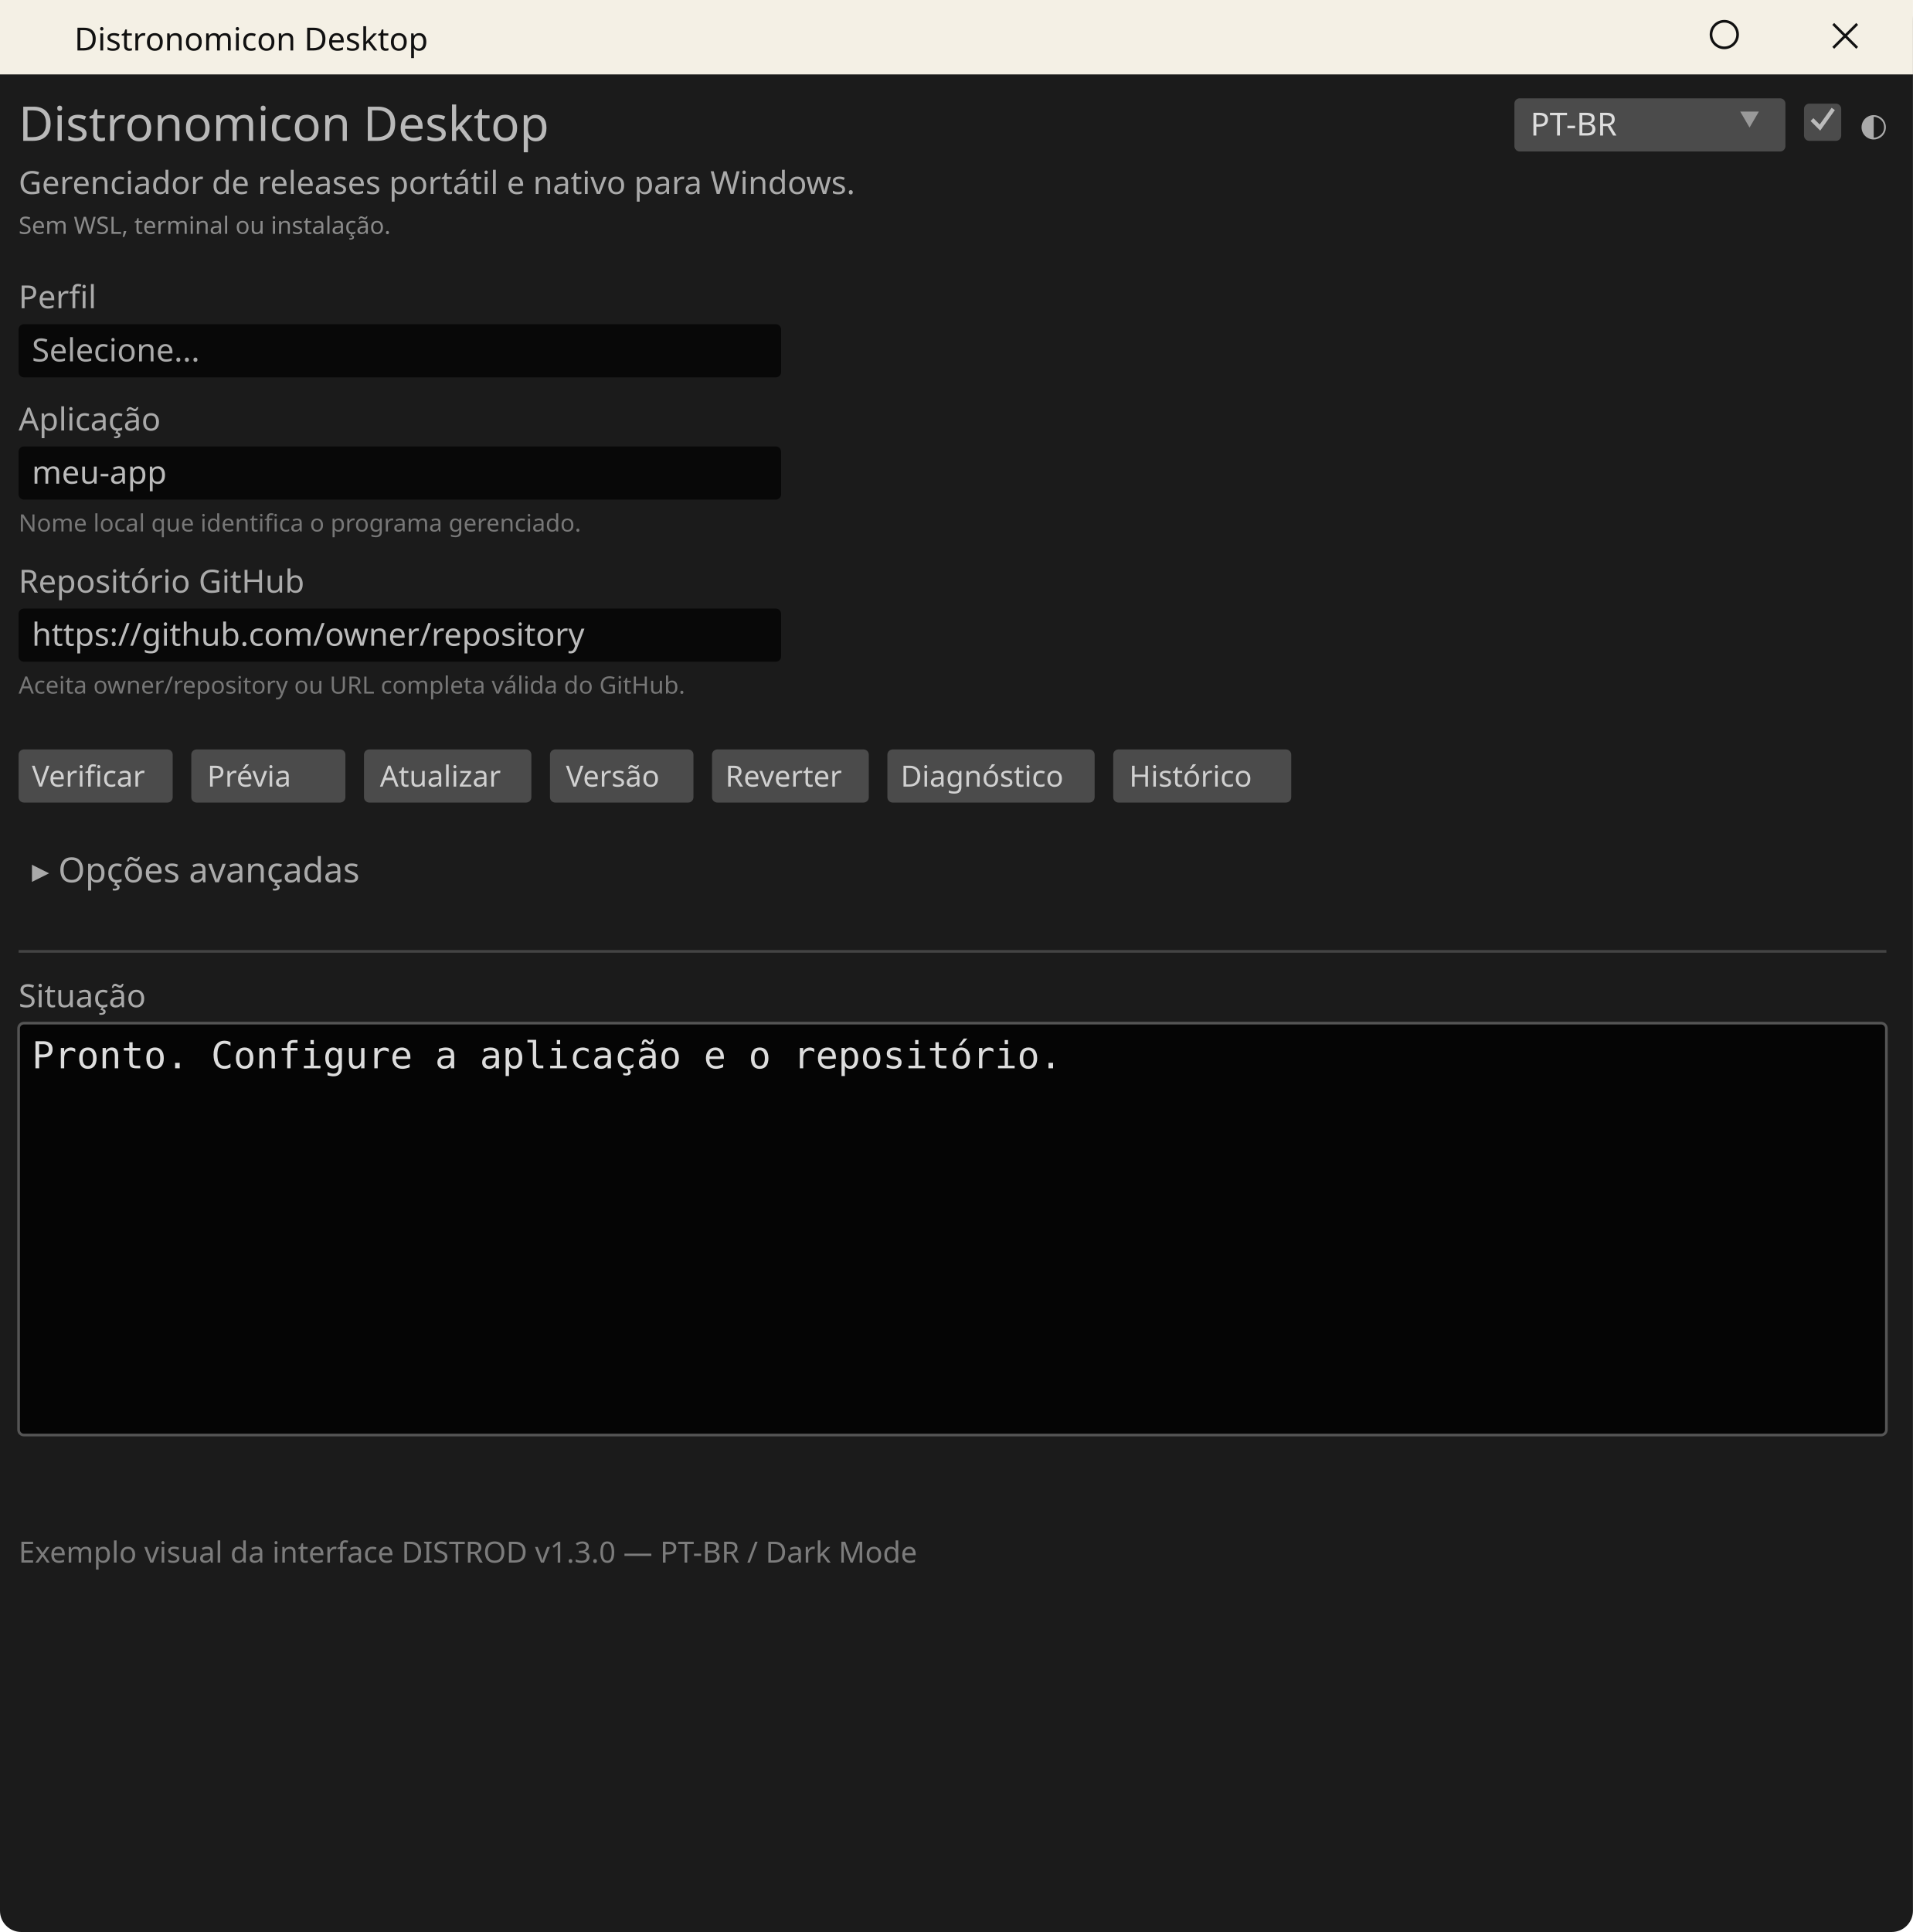
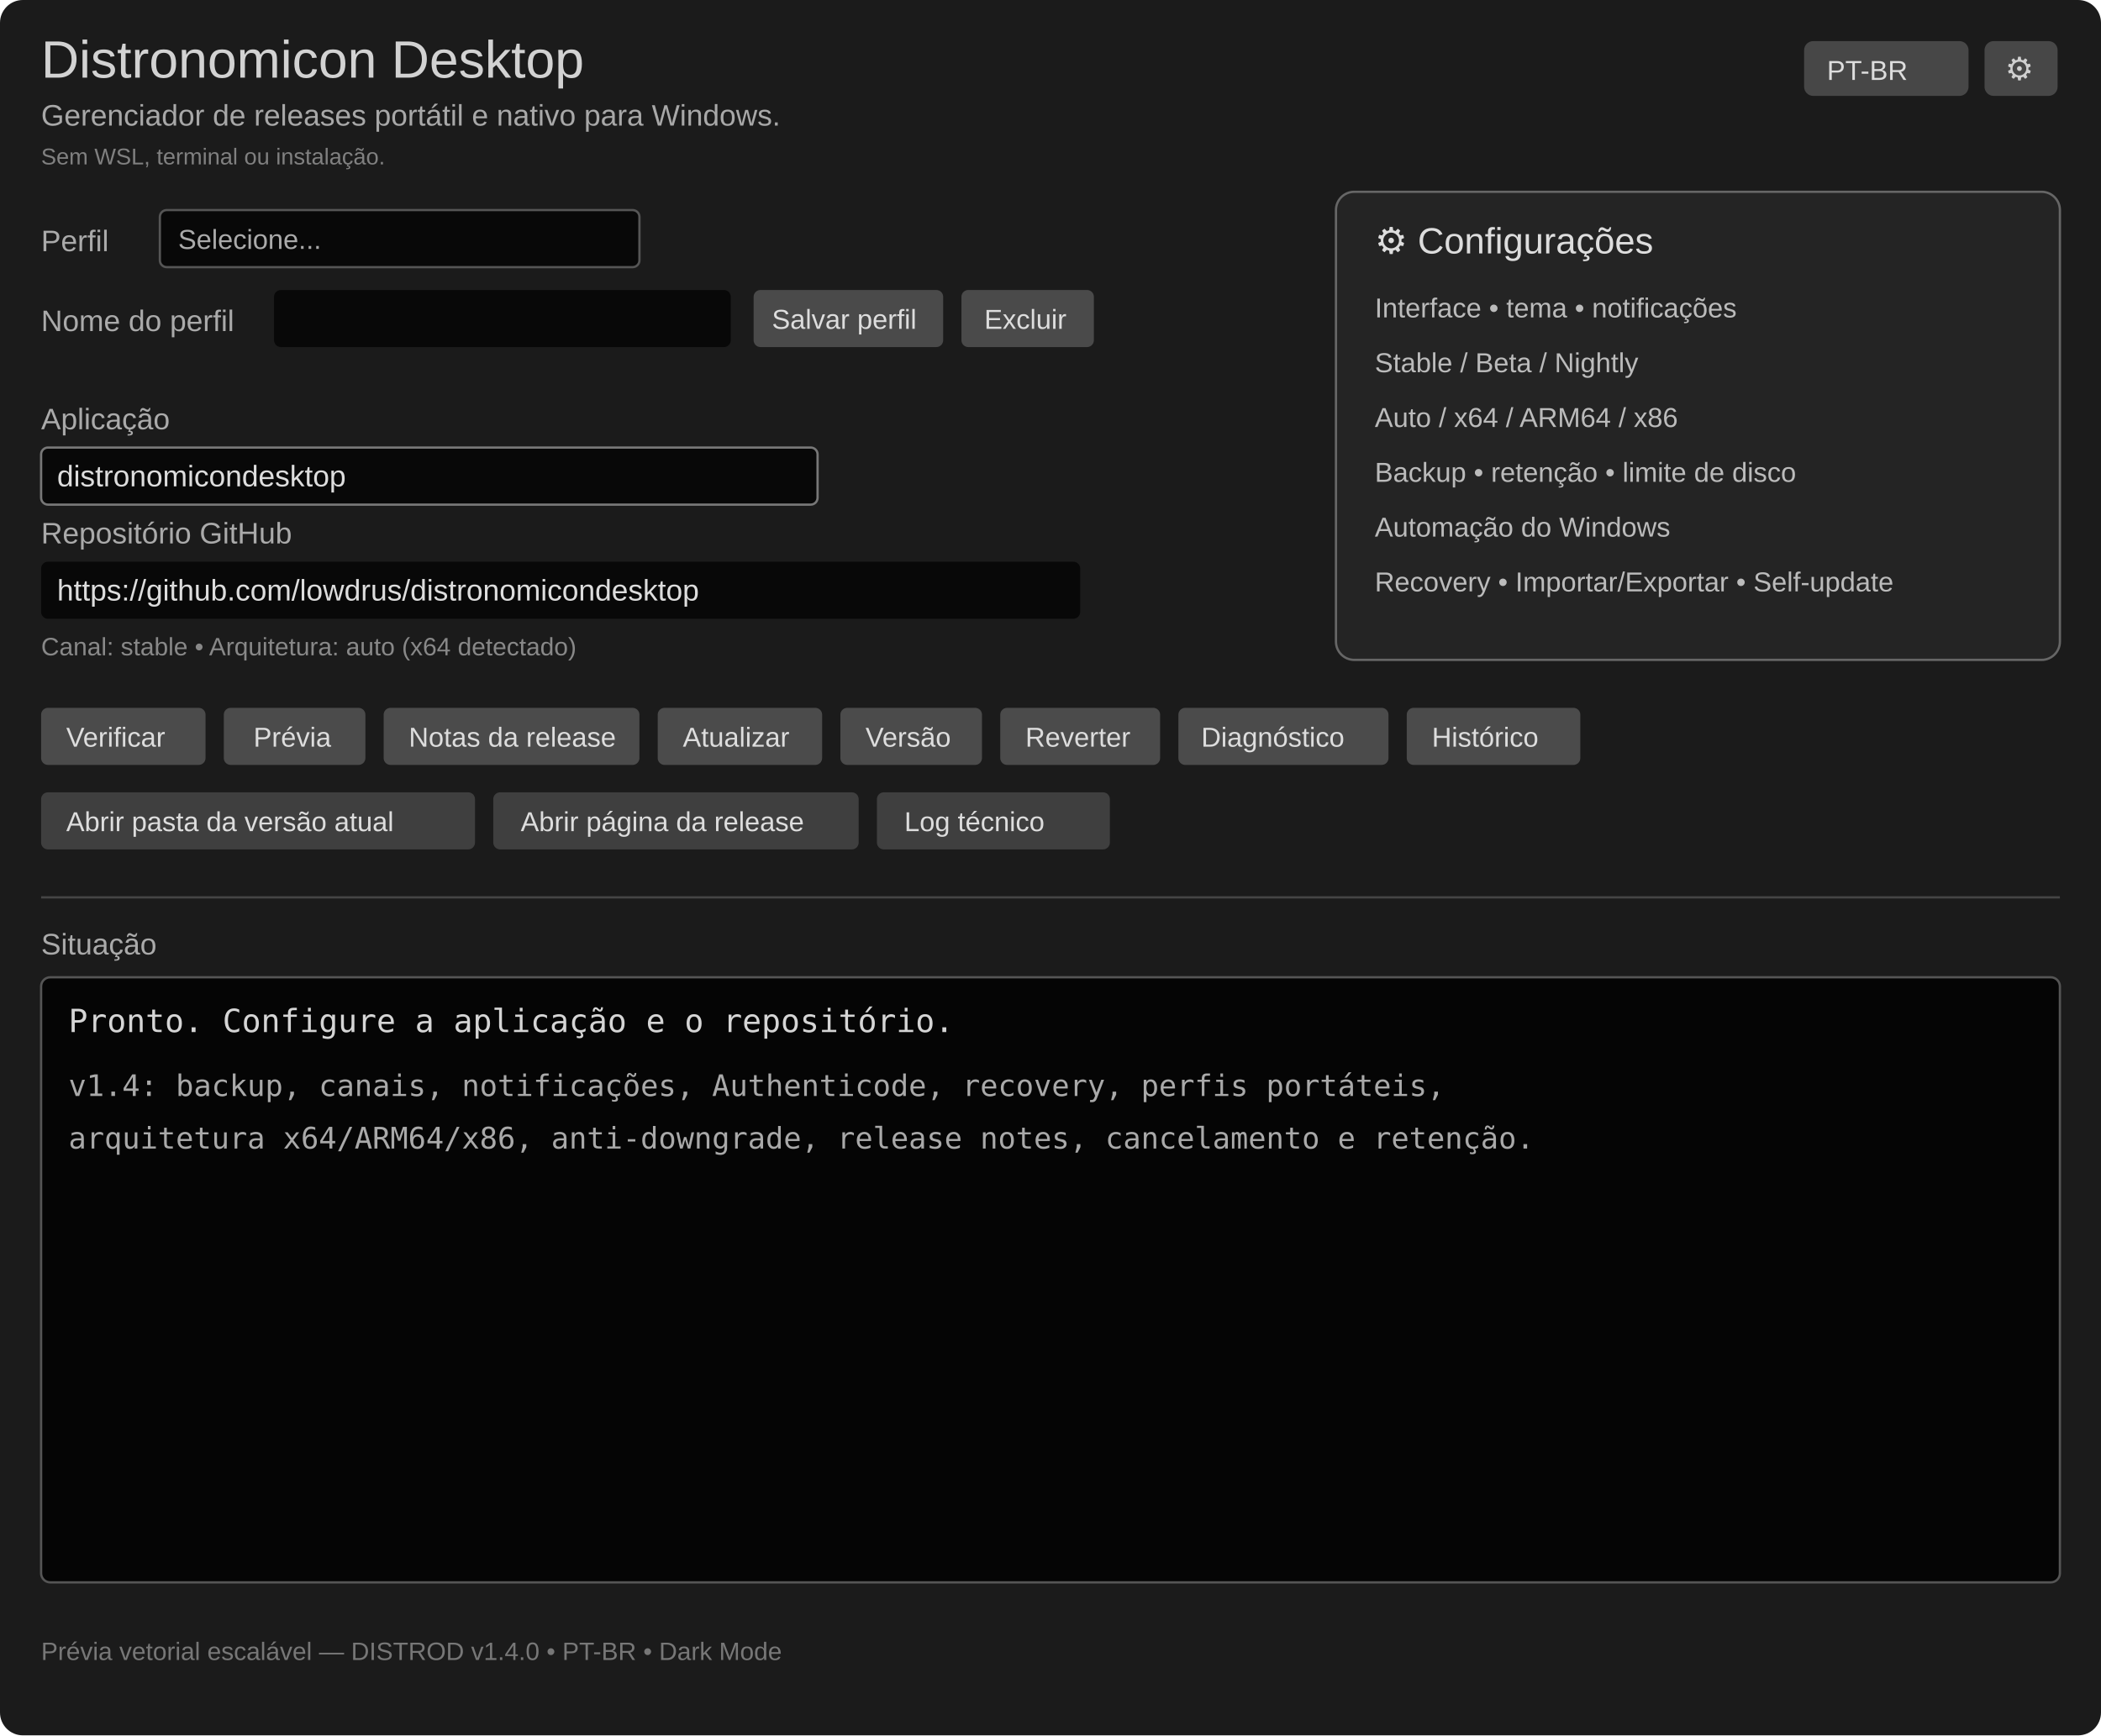
- <svg xmlns="http://www.w3.org/2000/svg" width="720" height="727" viewBox="0 0 720 727">
-   <rect width="720" height="727" rx="8" fill="#1b1b1b" />
-   <rect width="720" height="28" fill="#f4f0e5" />
-   <text x="28" y="19" font-family="Segoe UI, sans-serif" font-size="12" fill="#111">Distronomicon Desktop</text>
-   <circle cx="649" cy="13" r="5" fill="none" stroke="#111" />
-   <path d="M690 9l9 9M699 9l-9 9" stroke="#111" />
-   <text x="7" y="53" font-family="Segoe UI, sans-serif" font-size="18" fill="#b9b9b9">Distronomicon Desktop</text>
-   <text x="7" y="73" font-family="Segoe UI, sans-serif" font-size="12" fill="#aaa">Gerenciador de releases portátil e nativo para Windows.</text>
-   <text x="7" y="88" font-family="Segoe UI, sans-serif" font-size="9" fill="#8a8a8a">Sem WSL, terminal ou instalação.</text>
-   <rect x="570" y="37" width="102" height="20" rx="2" fill="#4b4b4b" />
-   <text x="576" y="51" font-family="Segoe UI, sans-serif" font-size="12" fill="#ddd">PT-BR</text>
-   <path d="M655 42l7 0 -3.5 6z" fill="#999" />
-   <rect x="679" y="39" width="14" height="14" rx="2" fill="#4b4b4b" />
-   <path d="M682 45l3 3 5-7" fill="none" stroke="#bbb" stroke-width="1.5" />
-   <text x="700" y="51" font-family="Segoe UI, sans-serif" font-size="12" fill="#aaa">◐</text>
-   <text x="7" y="116" font-family="Segoe UI, sans-serif" font-size="12" fill="#aaa">Perfil</text>
-   <rect x="7" y="122" width="287" height="20" rx="2" fill="#080808" />
-   <text x="12" y="136" font-family="Segoe UI, sans-serif" font-size="12" fill="#aaa">Selecione...</text>
-   <text x="7" y="162" font-family="Segoe UI, sans-serif" font-size="12" fill="#aaa">Aplicação</text>
-   <rect x="7" y="168" width="287" height="20" rx="2" fill="#080808" />
-   <text x="12" y="182" font-family="Segoe UI, sans-serif" font-size="12" fill="#bbb">meu-app</text>
-   <text x="7" y="200" font-family="Segoe UI, sans-serif" font-size="9" fill="#777">Nome local que identifica o programa gerenciado.</text>
-   <text x="7" y="223" font-family="Segoe UI, sans-serif" font-size="12" fill="#aaa">Repositório GitHub</text>
-   <rect x="7" y="229" width="287" height="20" rx="2" fill="#080808" />
-   <text x="12" y="243" font-family="Segoe UI, sans-serif" font-size="12" fill="#bbb">https://github.com/owner/repository</text>
-   <text x="7" y="261" font-family="Segoe UI, sans-serif" font-size="9" fill="#777">Aceita owner/repository ou URL completa válida do GitHub.</text>
-   <g font-family="Segoe UI, sans-serif" font-size="11" fill="#d0d0d0">
-     <rect x="7" y="282" width="58" height="20" rx="2" fill="#4b4b4b" />
-     <text x="12" y="296">Verificar</text>
-     <rect x="72" y="282" width="58" height="20" rx="2" fill="#4b4b4b" />
-     <text x="78" y="296">Prévia</text>
-     <rect x="137" y="282" width="63" height="20" rx="2" fill="#4b4b4b" />
-     <text x="143" y="296">Atualizar</text>
-     <rect x="207" y="282" width="54" height="20" rx="2" fill="#4b4b4b" />
-     <text x="213" y="296">Versão</text>
-     <rect x="268" y="282" width="59" height="20" rx="2" fill="#4b4b4b" />
-     <text x="273" y="296">Reverter</text>
-     <rect x="334" y="282" width="78" height="20" rx="2" fill="#4b4b4b" />
-     <text x="339" y="296">Diagnóstico</text>
-     <rect x="419" y="282" width="67" height="20" rx="2" fill="#4b4b4b" />
-     <text x="425" y="296">Histórico</text>
+ <svg xmlns="http://www.w3.org/2000/svg" width="920" height="760" viewBox="0 0 920 760">
+   <rect width="920" height="760" rx="10" fill="#1b1b1b" />
+   <text x="18" y="34" font-family="Segoe UI,Arial,sans-serif" font-size="23" fill="#d2d2d2">Distronomicon Desktop</text>
+   <text x="18" y="55" font-family="Segoe UI,Arial,sans-serif" font-size="13" fill="#a8a8a8">Gerenciador de releases portátil e nativo para Windows.</text>
+   <text x="18" y="72" font-family="Segoe UI,Arial,sans-serif" font-size="10" fill="#808080">Sem WSL, terminal ou instalação.</text>
+   <rect x="790" y="18" width="72" height="24" rx="4" fill="#474747" />
+   <text x="800" y="35" font-family="Segoe UI,Arial,sans-serif" font-size="12" fill="#ddd">PT-BR</text>
+   <rect x="869" y="18" width="32" height="24" rx="4" fill="#474747" />
+   <text x="878" y="35" font-family="Segoe UI Symbol,Segoe UI,sans-serif" font-size="14" fill="#d0d0d0">⚙</text>
+   <text x="18" y="110" font-family="Segoe UI,Arial,sans-serif" font-size="13" fill="#aaa">Perfil</text>
+   <rect x="70" y="92" width="210" height="25" rx="3" fill="#080808" stroke="#555" />
+   <text x="78" y="109" font-family="Segoe UI,Arial,sans-serif" font-size="12" fill="#aaa">Selecione...</text>
+   <text x="18" y="145" font-family="Segoe UI,Arial,sans-serif" font-size="13" fill="#aaa">Nome do perfil</text>
+   <rect x="120" y="127" width="200" height="25" rx="3" fill="#080808" />
+   <rect x="330" y="127" width="83" height="25" rx="3" fill="#4a4a4a" />
+   <text x="338" y="144" font-family="Segoe UI,Arial,sans-serif" font-size="12" fill="#ddd">Salvar perfil</text>
+   <rect x="421" y="127" width="58" height="25" rx="3" fill="#4a4a4a" />
+   <text x="431" y="144" font-family="Segoe UI,Arial,sans-serif" font-size="12" fill="#ddd">Excluir</text>
+   <text x="18" y="188" font-family="Segoe UI,Arial,sans-serif" font-size="13" fill="#aaa">Aplicação</text>
+   <rect x="18" y="196" width="340" height="25" rx="3" fill="#080808" stroke="#777" />
+   <text x="25" y="213" font-family="Segoe UI,Arial,sans-serif" font-size="13" fill="#ddd">distronomicondesktop</text>
+   <text x="18" y="238" font-family="Segoe UI,Arial,sans-serif" font-size="13" fill="#aaa">Repositório GitHub</text>
+   <rect x="18" y="246" width="455" height="25" rx="3" fill="#080808" />
+   <text x="25" y="263" font-family="Segoe UI,Arial,sans-serif" font-size="13" fill="#ddd">https://github.com/lowdrus/distronomicondesktop</text>
+   <text x="18" y="287" font-family="Segoe UI,Arial,sans-serif" font-size="11" fill="#888">Canal: stable   •   Arquitetura: auto (x64 detectado)</text>
+   <g font-family="Segoe UI,Arial,sans-serif" font-size="12" fill="#ddd">
+     <rect x="18" y="310" width="72" height="25" rx="3" fill="#4b4b4b" />
+     <text x="29" y="327">Verificar</text>
+     <rect x="98" y="310" width="62" height="25" rx="3" fill="#4b4b4b" />
+     <text x="111" y="327">Prévia</text>
+     <rect x="168" y="310" width="112" height="25" rx="3" fill="#4b4b4b" />
+     <text x="179" y="327">Notas da release</text>
+     <rect x="288" y="310" width="72" height="25" rx="3" fill="#4b4b4b" />
+     <text x="299" y="327">Atualizar</text>
+     <rect x="368" y="310" width="62" height="25" rx="3" fill="#4b4b4b" />
+     <text x="379" y="327">Versão</text>
+     <rect x="438" y="310" width="70" height="25" rx="3" fill="#4b4b4b" />
+     <text x="449" y="327">Reverter</text>
+     <rect x="516" y="310" width="92" height="25" rx="3" fill="#4b4b4b" />
+     <text x="526" y="327">Diagnóstico</text>
+     <rect x="616" y="310" width="76" height="25" rx="3" fill="#4b4b4b" />
+     <text x="627" y="327">Histórico</text>
  </g>
-   <text x="12" y="332" font-family="Segoe UI, sans-serif" font-size="13" fill="#aaa">▸ Opções avançadas</text>
-   <line x1="7" y1="358" x2="710" y2="358" stroke="#444" />
-   <text x="7" y="379" font-family="Segoe UI, sans-serif" font-size="12" fill="#aaa">Situação</text>
-   <rect x="7" y="385" width="703" height="155" rx="2" fill="#050505" stroke="#555" />
-   <text x="12" y="402" font-family="Consolas, monospace" font-size="14" fill="#ddd">Pronto. Configure a aplicação e o repositório.</text>
-   <text x="7" y="588" font-family="Segoe UI, sans-serif" font-size="11" fill="#7c7c7c">Exemplo visual da interface DISTROD v1.3.0 — PT-BR / Dark Mode</text>
+   <g font-family="Segoe UI,Arial,sans-serif" font-size="12" fill="#ddd">
+     <rect x="18" y="347" width="190" height="25" rx="3" fill="#3f3f3f" />
+     <text x="29" y="364">Abrir pasta da versão atual</text>
+     <rect x="216" y="347" width="160" height="25" rx="3" fill="#3f3f3f" />
+     <text x="228" y="364">Abrir página da release</text>
+     <rect x="384" y="347" width="102" height="25" rx="3" fill="#3f3f3f" />
+     <text x="396" y="364">Log técnico</text>
+   </g>
+   <line x1="18" y1="393" x2="902" y2="393" stroke="#454545" />
+   <text x="18" y="418" font-family="Segoe UI,Arial,sans-serif" font-size="13" fill="#aaa">Situação</text>
+   <rect x="18" y="428" width="884" height="265" rx="4" fill="#050505" stroke="#555" />
+   <text x="30" y="452" font-family="Consolas,monospace" font-size="14" fill="#d5d5d5">Pronto. Configure a aplicação e o repositório.</text>
+   <text x="30" y="480" font-family="Consolas,monospace" font-size="13" fill="#a9a9a9">v1.4: backup, canais, notificações, Authenticode, recovery, perfis portáteis,</text>
+   <text x="30" y="503" font-family="Consolas,monospace" font-size="13" fill="#a9a9a9">arquitetura x64/ARM64/x86, anti-downgrade, release notes, cancelamento e retenção.</text>
+   <rect x="585" y="84" width="317" height="205" rx="8" fill="#242424" stroke="#666" />
+   <text x="602" y="111" font-family="Segoe UI,Arial,sans-serif" font-size="16" fill="#ddd">⚙ Configurações</text>
+   <text x="602" y="139" font-family="Segoe UI,Arial,sans-serif" font-size="12" fill="#bbb">Interface • tema • notificações</text>
+   <text x="602" y="163" font-family="Segoe UI,Arial,sans-serif" font-size="12" fill="#bbb">Stable / Beta / Nightly</text>
+   <text x="602" y="187" font-family="Segoe UI,Arial,sans-serif" font-size="12" fill="#bbb">Auto / x64 / ARM64 / x86</text>
+   <text x="602" y="211" font-family="Segoe UI,Arial,sans-serif" font-size="12" fill="#bbb">Backup • retenção • limite de disco</text>
+   <text x="602" y="235" font-family="Segoe UI,Arial,sans-serif" font-size="12" fill="#bbb">Automação do Windows</text>
+   <text x="602" y="259" font-family="Segoe UI,Arial,sans-serif" font-size="12" fill="#bbb">Recovery • Importar/Exportar • Self-update</text>
+   <text x="18" y="727" font-family="Segoe UI,Arial,sans-serif" font-size="11" fill="#777">Prévia vetorial escalável — DISTROD v1.4.0 • PT-BR • Dark Mode</text>
</svg>
